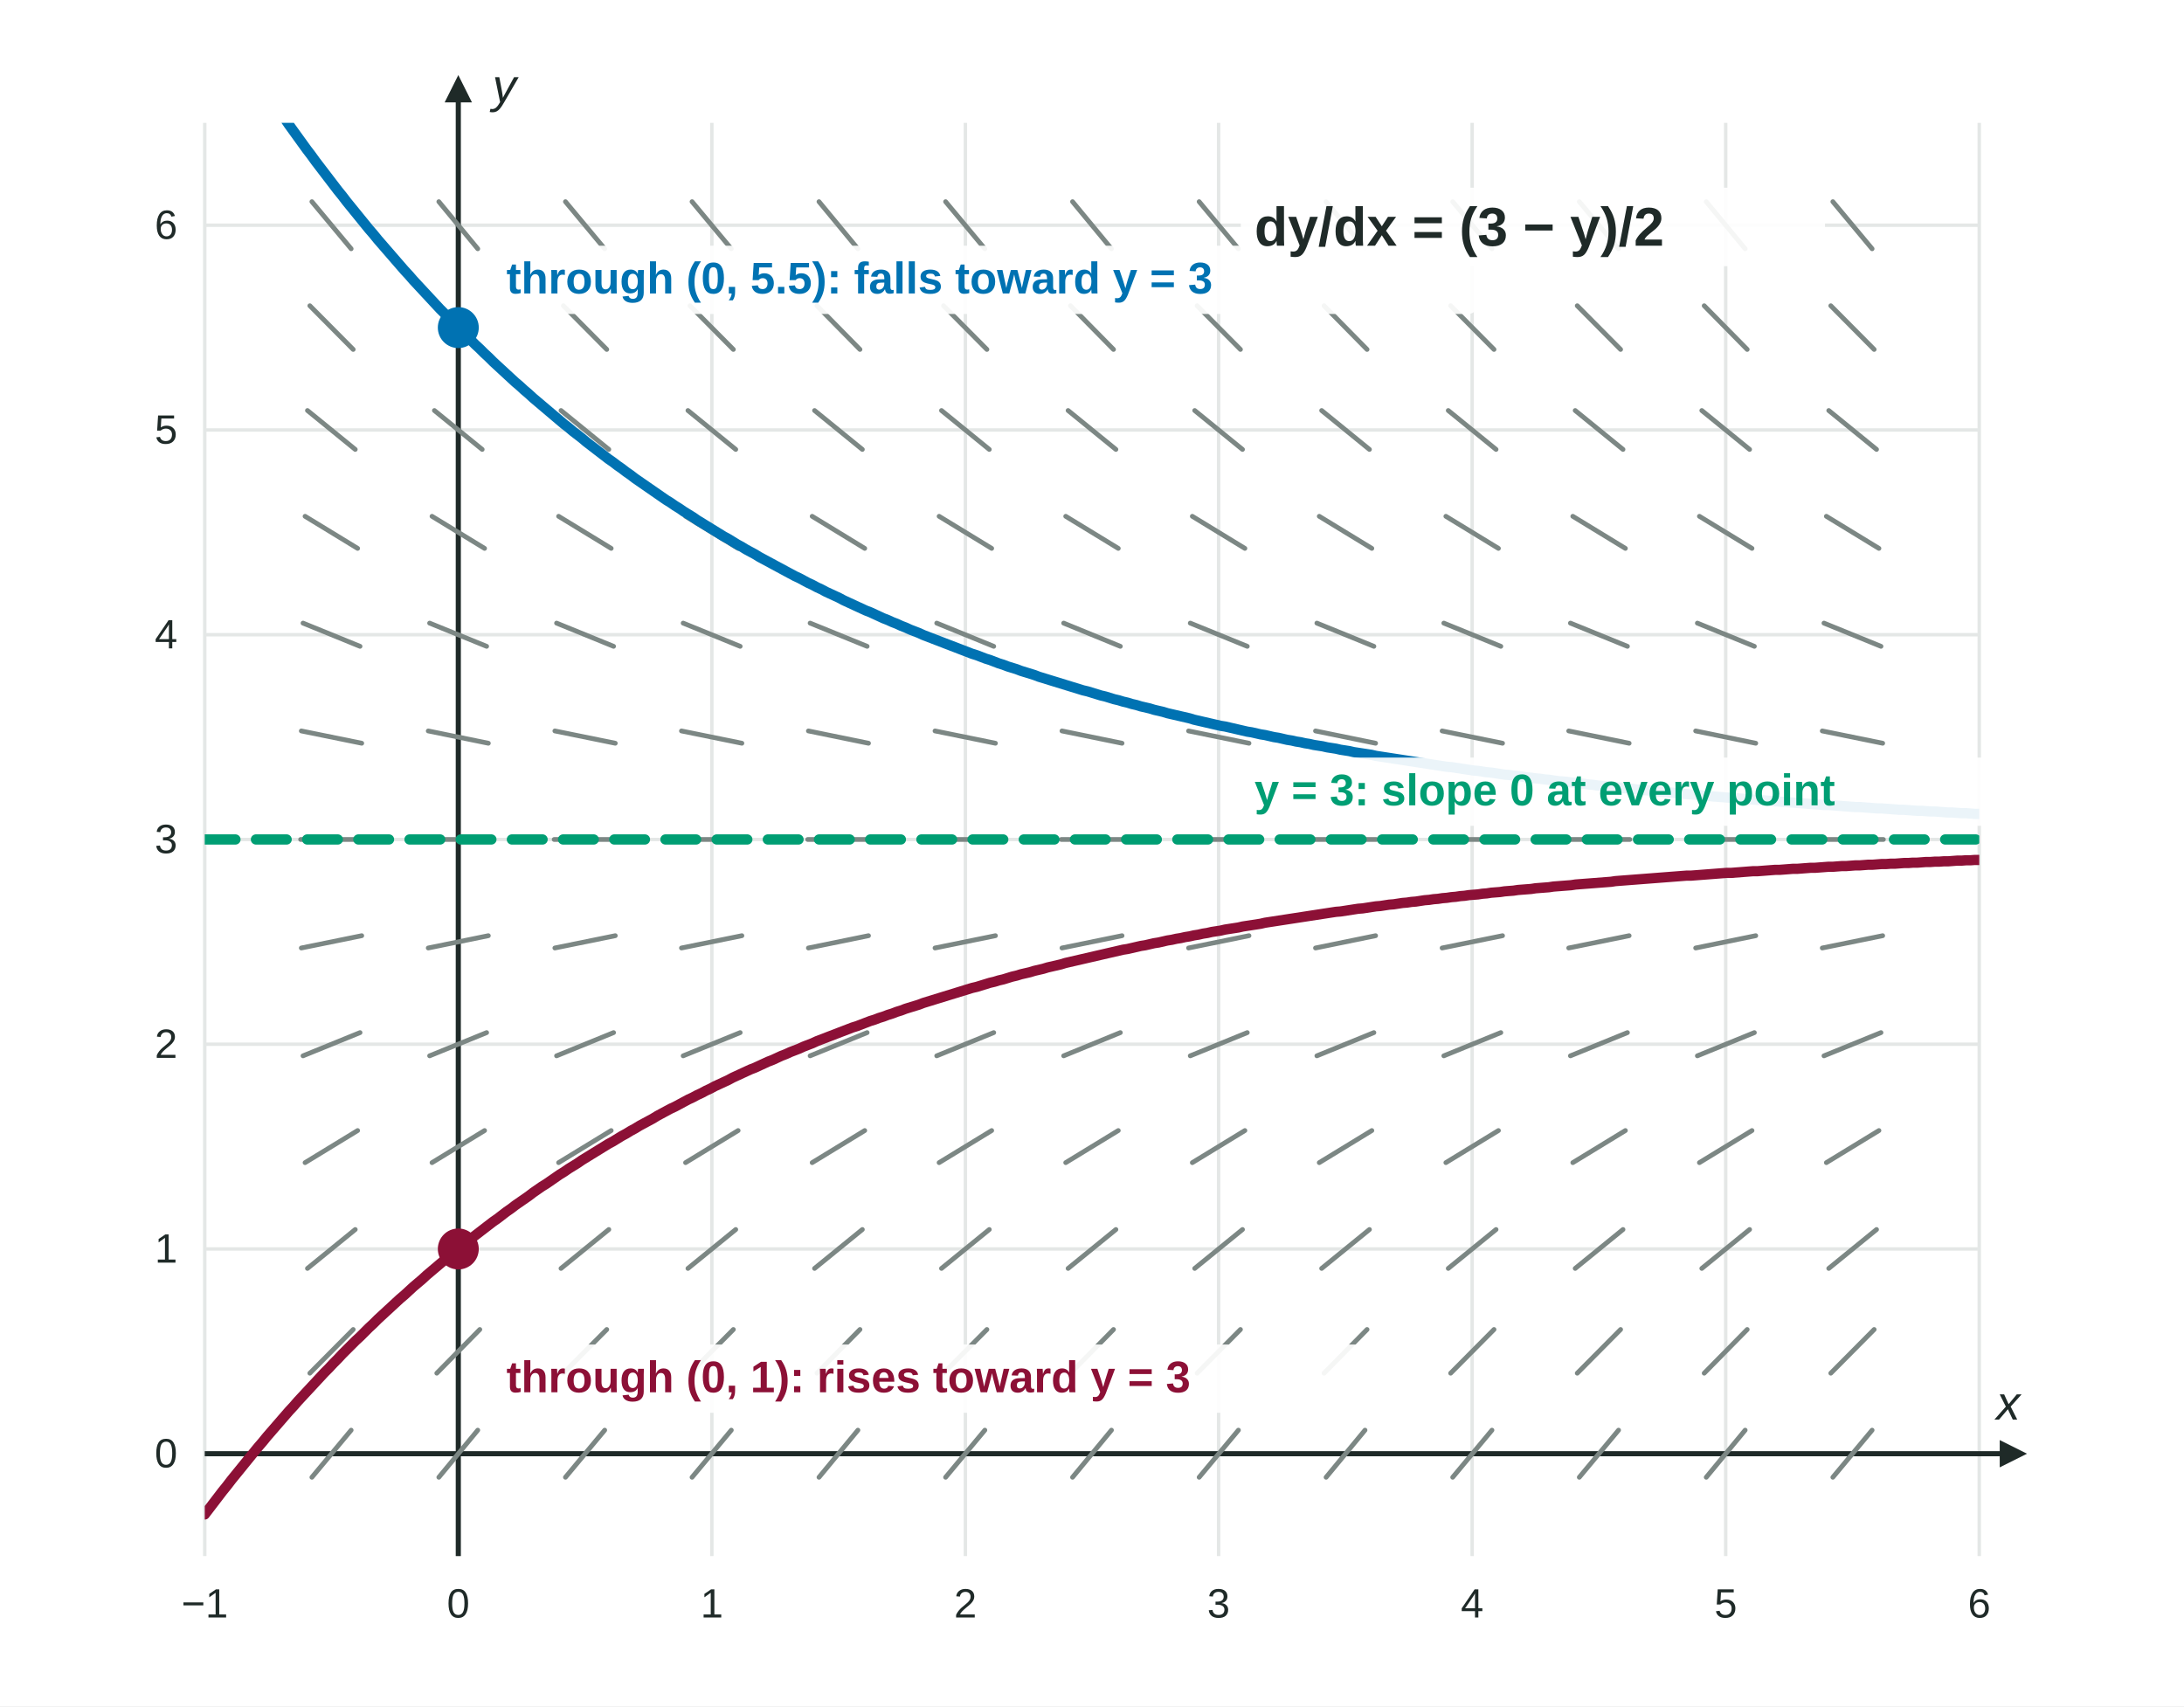
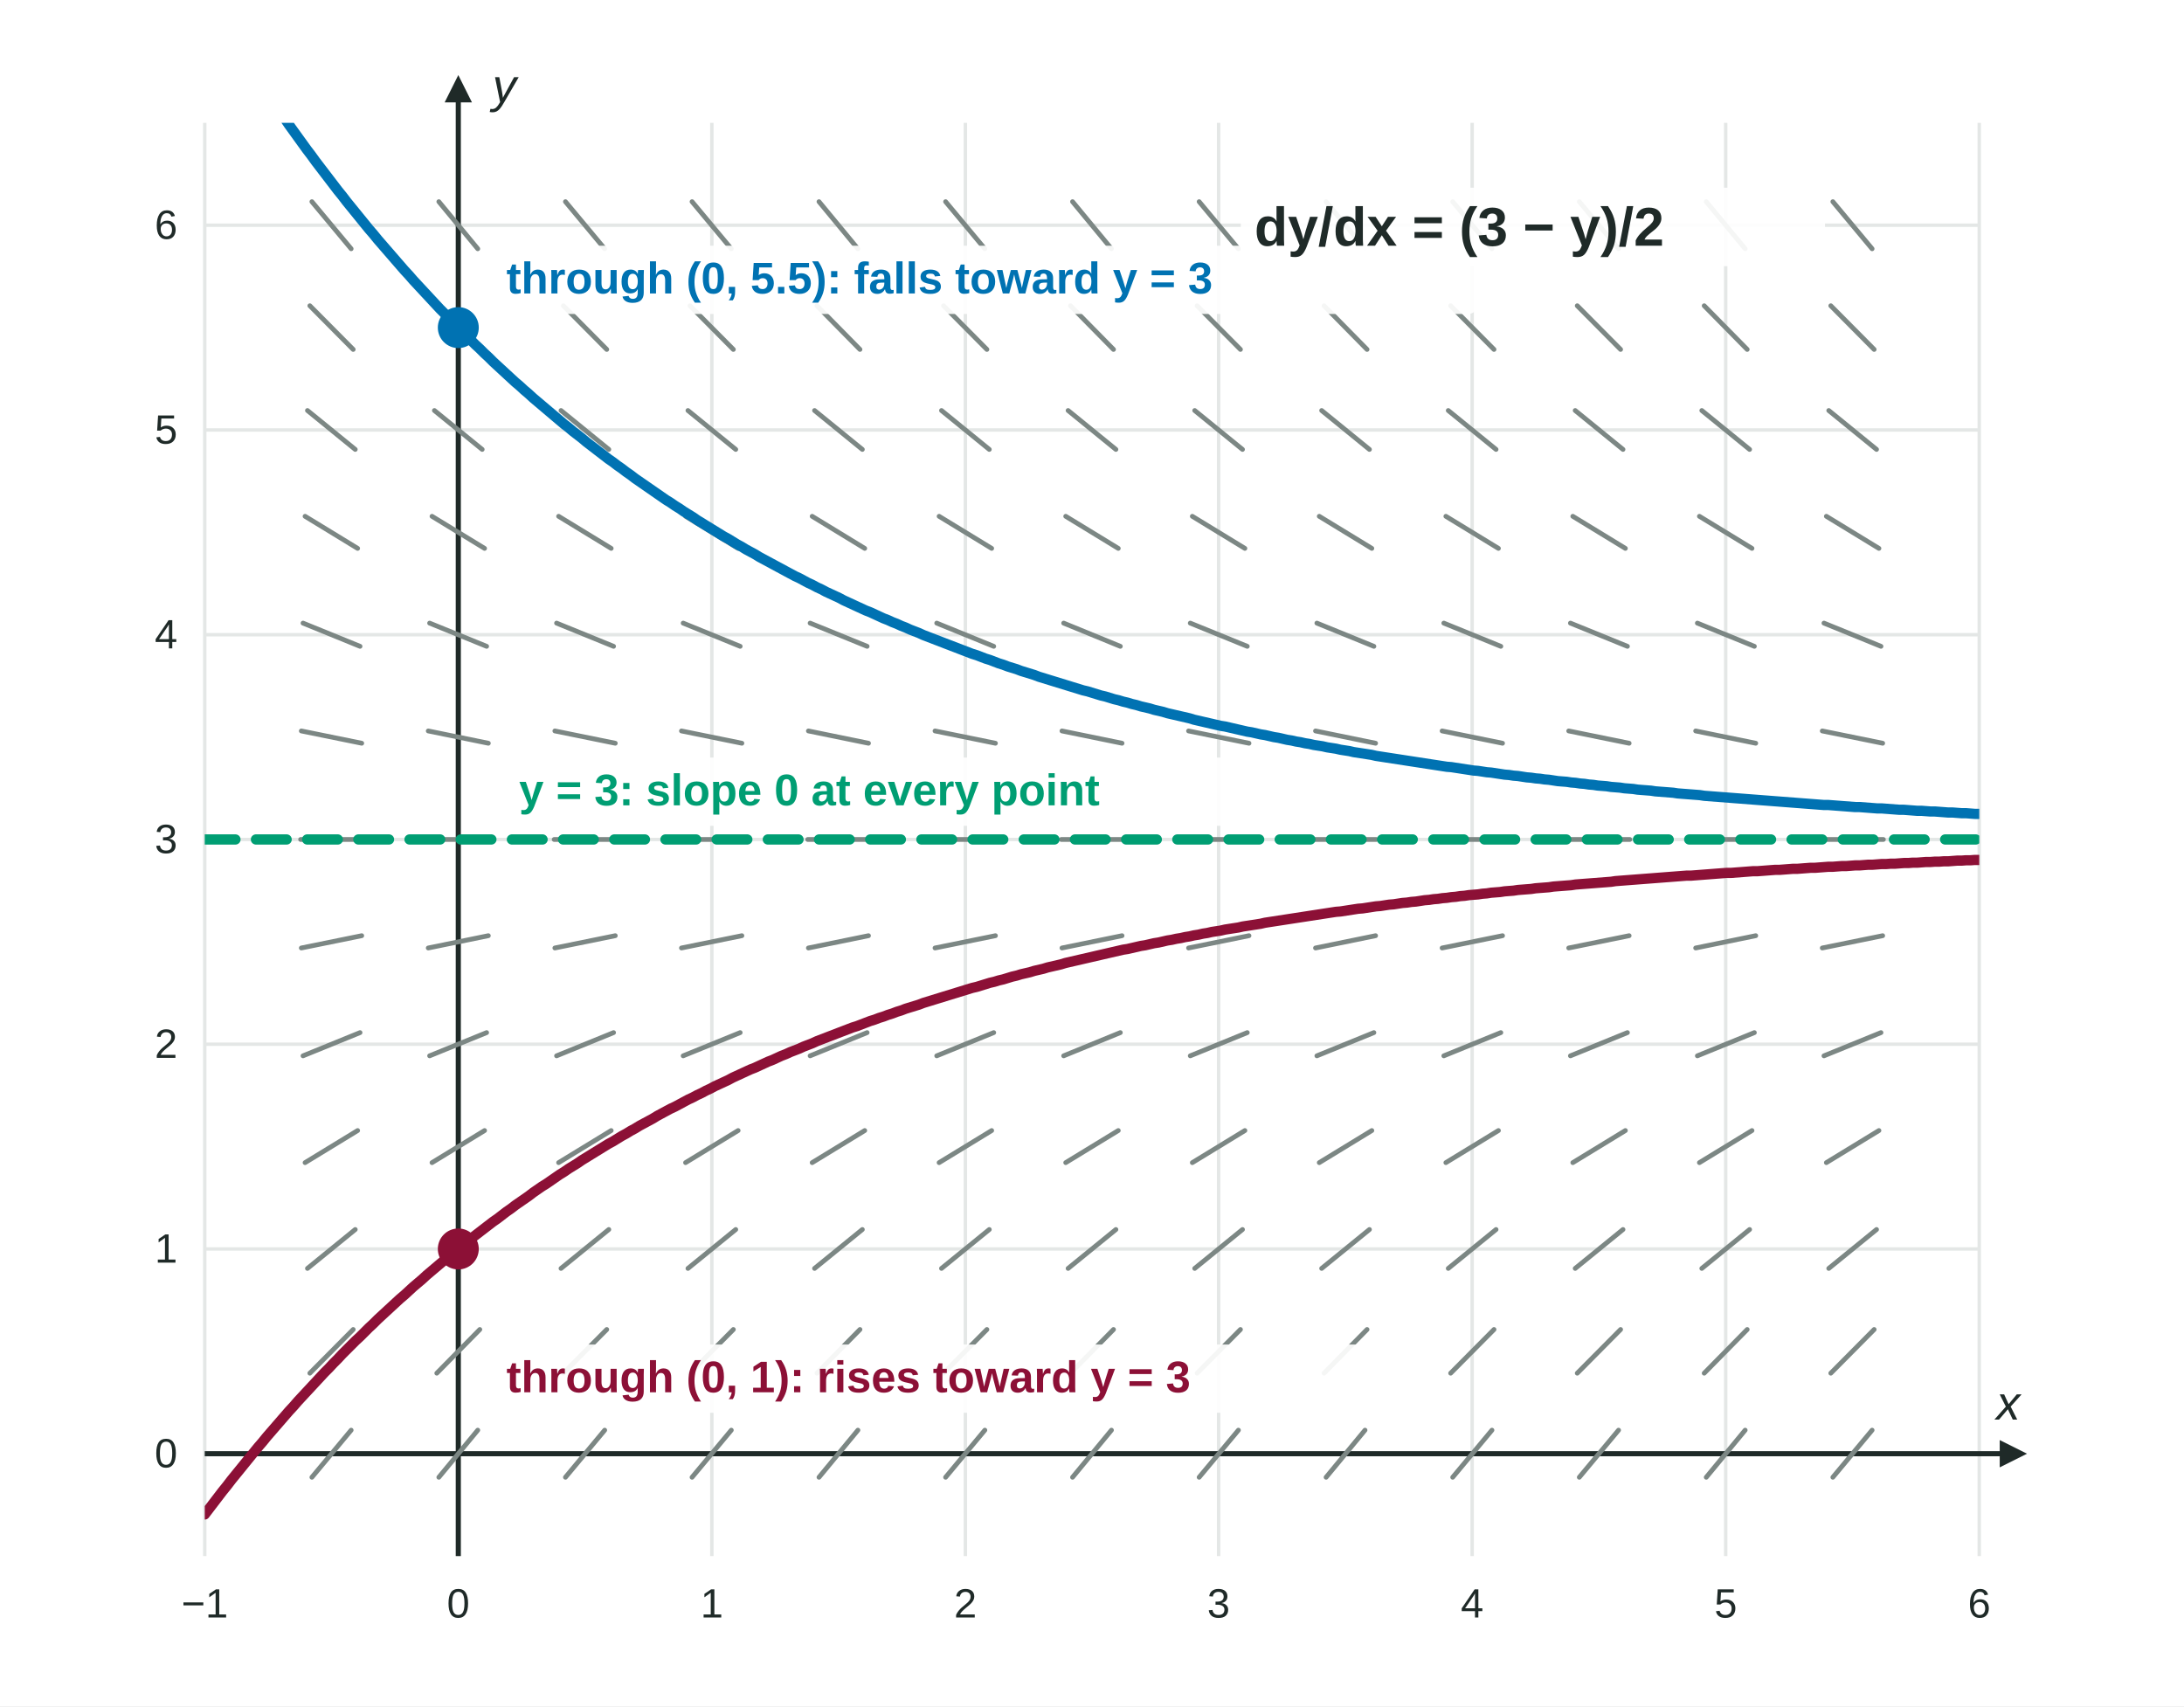
<svg xmlns="http://www.w3.org/2000/svg" viewBox="0 0 640 500" width="640" height="500" role="img" aria-labelledby="slope-field-solutions-t slope-field-solutions-d" font-family="Arial, Helvetica, sans-serif">
  <rect width="640" height="500" fill="#fff" />
  <defs>
    <clipPath id="plot">
      <rect x="60" y="36" width="520" height="420" />
    </clipPath>
  </defs>
  <g stroke="#E4E7E6" stroke-width="1">
    <line x1="60" y1="36" x2="60" y2="456" />
    <line x1="134.3" y1="36" x2="134.3" y2="456" />
    <line x1="208.6" y1="36" x2="208.6" y2="456" />
    <line x1="282.9" y1="36" x2="282.9" y2="456" />
    <line x1="357.1" y1="36" x2="357.1" y2="456" />
    <line x1="431.4" y1="36" x2="431.4" y2="456" />
    <line x1="505.7" y1="36" x2="505.7" y2="456" />
    <line x1="580" y1="36" x2="580" y2="456" />
    <line x1="60" y1="426" x2="580" y2="426" />
    <line x1="60" y1="366" x2="580" y2="366" />
    <line x1="60" y1="306" x2="580" y2="306" />
    <line x1="60" y1="246" x2="580" y2="246" />
    <line x1="60" y1="186" x2="580" y2="186" />
    <line x1="60" y1="126" x2="580" y2="126" />
    <line x1="60" y1="66" x2="580" y2="66" />
  </g>
  <g stroke="#1F2A28" stroke-width="1.5" fill="none">
    <line x1="60" y1="426" x2="588" y2="426" />
    <line x1="134.3" y1="456" x2="134.3" y2="28" />
  </g>
  <path d="M594 426 l-8 -4 v8 z M134.3 22 l-4 8 h8 z" fill="#1F2A28" />
  <g font-family="Arial, Helvetica, sans-serif" font-size="12" fill="#1F2A28">
    <text x="60" y="474" font-size="12" text-anchor="middle" fill="#1F2A28">−1</text>
    <text x="134.3" y="474" font-size="12" text-anchor="middle" fill="#1F2A28">0</text>
    <text x="208.6" y="474" font-size="12" text-anchor="middle" fill="#1F2A28">1</text>
    <text x="282.9" y="474" font-size="12" text-anchor="middle" fill="#1F2A28">2</text>
    <text x="357.1" y="474" font-size="12" text-anchor="middle" fill="#1F2A28">3</text>
    <text x="431.4" y="474" font-size="12" text-anchor="middle" fill="#1F2A28">4</text>
    <text x="505.7" y="474" font-size="12" text-anchor="middle" fill="#1F2A28">5</text>
    <text x="580" y="474" font-size="12" text-anchor="middle" fill="#1F2A28">6</text>
    <text x="52" y="430" font-size="12" text-anchor="end" fill="#1F2A28">0</text>
    <text x="52" y="370" font-size="12" text-anchor="end" fill="#1F2A28">1</text>
    <text x="52" y="310" font-size="12" text-anchor="end" fill="#1F2A28">2</text>
    <text x="52" y="250" font-size="12" text-anchor="end" fill="#1F2A28">3</text>
    <text x="52" y="190" font-size="12" text-anchor="end" fill="#1F2A28">4</text>
    <text x="52" y="130" font-size="12" text-anchor="end" fill="#1F2A28">5</text>
    <text x="52" y="70" font-size="12" text-anchor="end" fill="#1F2A28">6</text>
  </g>
  <g font-family="Arial, Helvetica, sans-serif">
    <text x="592" y="416" font-size="14" text-anchor="end" fill="#1F2A28" font-style="italic">x</text>
    <text x="144.3" y="30" font-size="14" text-anchor="start" fill="#1F2A28" font-style="italic">y</text>
  </g>
  <g clip-path="url(#plot)">
    <line x1="91.4" y1="432.9" x2="102.9" y2="419.1" stroke="#7C8784" stroke-width="1.4" stroke-linecap="round" />
    <line x1="90.8" y1="402.4" x2="103.5" y2="389.6" stroke="#7C8784" stroke-width="1.4" stroke-linecap="round" />
    <line x1="90.1" y1="371.7" x2="104.1" y2="360.3" stroke="#7C8784" stroke-width="1.4" stroke-linecap="round" />
    <line x1="89.4" y1="340.7" x2="104.8" y2="331.3" stroke="#7C8784" stroke-width="1.4" stroke-linecap="round" />
    <line x1="88.8" y1="309.4" x2="105.5" y2="302.6" stroke="#7C8784" stroke-width="1.4" stroke-linecap="round" />
    <line x1="88.3" y1="277.8" x2="106" y2="274.2" stroke="#7C8784" stroke-width="1.4" stroke-linecap="round" />
    <line x1="88.1" y1="246" x2="106.1" y2="246" stroke="#7C8784" stroke-width="1.4" stroke-linecap="round" />
    <line x1="88.3" y1="214.2" x2="106" y2="217.8" stroke="#7C8784" stroke-width="1.4" stroke-linecap="round" />
    <line x1="88.8" y1="182.6" x2="105.5" y2="189.4" stroke="#7C8784" stroke-width="1.4" stroke-linecap="round" />
    <line x1="89.4" y1="151.3" x2="104.8" y2="160.7" stroke="#7C8784" stroke-width="1.4" stroke-linecap="round" />
    <line x1="90.1" y1="120.3" x2="104.1" y2="131.7" stroke="#7C8784" stroke-width="1.4" stroke-linecap="round" />
    <line x1="90.8" y1="89.6" x2="103.5" y2="102.4" stroke="#7C8784" stroke-width="1.4" stroke-linecap="round" />
    <line x1="91.4" y1="59.1" x2="102.9" y2="72.9" stroke="#7C8784" stroke-width="1.4" stroke-linecap="round" />
    <line x1="128.6" y1="432.9" x2="140" y2="419.1" stroke="#7C8784" stroke-width="1.4" stroke-linecap="round" />
    <line x1="128" y1="402.4" x2="140.6" y2="389.6" stroke="#7C8784" stroke-width="1.4" stroke-linecap="round" />
    <line x1="127.3" y1="371.7" x2="141.3" y2="360.3" stroke="#7C8784" stroke-width="1.4" stroke-linecap="round" />
    <line x1="126.6" y1="340.7" x2="142" y2="331.3" stroke="#7C8784" stroke-width="1.4" stroke-linecap="round" />
    <line x1="125.9" y1="309.4" x2="142.6" y2="302.6" stroke="#7C8784" stroke-width="1.4" stroke-linecap="round" />
    <line x1="125.5" y1="277.8" x2="143.1" y2="274.2" stroke="#7C8784" stroke-width="1.4" stroke-linecap="round" />
    <line x1="125.3" y1="246" x2="143.3" y2="246" stroke="#7C8784" stroke-width="1.4" stroke-linecap="round" />
    <line x1="125.5" y1="214.2" x2="143.1" y2="217.8" stroke="#7C8784" stroke-width="1.4" stroke-linecap="round" />
    <line x1="125.9" y1="182.6" x2="142.6" y2="189.4" stroke="#7C8784" stroke-width="1.4" stroke-linecap="round" />
    <line x1="126.6" y1="151.3" x2="142" y2="160.7" stroke="#7C8784" stroke-width="1.4" stroke-linecap="round" />
    <line x1="127.3" y1="120.3" x2="141.3" y2="131.7" stroke="#7C8784" stroke-width="1.4" stroke-linecap="round" />
    <line x1="128" y1="89.6" x2="140.6" y2="102.4" stroke="#7C8784" stroke-width="1.4" stroke-linecap="round" />
    <line x1="128.6" y1="59.1" x2="140" y2="72.9" stroke="#7C8784" stroke-width="1.4" stroke-linecap="round" />
    <line x1="165.7" y1="432.9" x2="177.2" y2="419.1" stroke="#7C8784" stroke-width="1.4" stroke-linecap="round" />
    <line x1="165.1" y1="402.4" x2="177.8" y2="389.6" stroke="#7C8784" stroke-width="1.4" stroke-linecap="round" />
    <line x1="164.4" y1="371.7" x2="178.4" y2="360.3" stroke="#7C8784" stroke-width="1.4" stroke-linecap="round" />
    <line x1="163.7" y1="340.7" x2="179.1" y2="331.3" stroke="#7C8784" stroke-width="1.4" stroke-linecap="round" />
    <line x1="163.1" y1="309.4" x2="179.8" y2="302.6" stroke="#7C8784" stroke-width="1.4" stroke-linecap="round" />
    <line x1="162.6" y1="277.8" x2="180.3" y2="274.2" stroke="#7C8784" stroke-width="1.4" stroke-linecap="round" />
    <line x1="162.4" y1="246" x2="180.4" y2="246" stroke="#7C8784" stroke-width="1.4" stroke-linecap="round" />
    <line x1="162.6" y1="214.2" x2="180.3" y2="217.8" stroke="#7C8784" stroke-width="1.4" stroke-linecap="round" />
    <line x1="163.1" y1="182.6" x2="179.8" y2="189.4" stroke="#7C8784" stroke-width="1.4" stroke-linecap="round" />
    <line x1="163.7" y1="151.3" x2="179.1" y2="160.7" stroke="#7C8784" stroke-width="1.4" stroke-linecap="round" />
    <line x1="164.4" y1="120.3" x2="178.4" y2="131.7" stroke="#7C8784" stroke-width="1.4" stroke-linecap="round" />
    <line x1="165.1" y1="89.6" x2="177.8" y2="102.4" stroke="#7C8784" stroke-width="1.4" stroke-linecap="round" />
    <line x1="165.7" y1="59.1" x2="177.2" y2="72.9" stroke="#7C8784" stroke-width="1.4" stroke-linecap="round" />
    <line x1="202.8" y1="432.9" x2="214.3" y2="419.1" stroke="#7C8784" stroke-width="1.4" stroke-linecap="round" />
    <line x1="202.2" y1="402.4" x2="214.9" y2="389.6" stroke="#7C8784" stroke-width="1.4" stroke-linecap="round" />
    <line x1="201.6" y1="371.7" x2="215.6" y2="360.3" stroke="#7C8784" stroke-width="1.4" stroke-linecap="round" />
    <line x1="200.9" y1="340.7" x2="216.3" y2="331.3" stroke="#7C8784" stroke-width="1.4" stroke-linecap="round" />
    <line x1="200.2" y1="309.4" x2="216.9" y2="302.6" stroke="#7C8784" stroke-width="1.4" stroke-linecap="round" />
    <line x1="199.7" y1="277.8" x2="217.4" y2="274.2" stroke="#7C8784" stroke-width="1.4" stroke-linecap="round" />
    <line x1="199.6" y1="246" x2="217.6" y2="246" stroke="#7C8784" stroke-width="1.4" stroke-linecap="round" />
    <line x1="199.7" y1="214.2" x2="217.4" y2="217.8" stroke="#7C8784" stroke-width="1.4" stroke-linecap="round" />
    <line x1="200.2" y1="182.6" x2="216.9" y2="189.4" stroke="#7C8784" stroke-width="1.4" stroke-linecap="round" />
    <line x1="200.9" y1="151.3" x2="216.3" y2="160.7" stroke="#7C8784" stroke-width="1.4" stroke-linecap="round" />
    <line x1="201.6" y1="120.3" x2="215.6" y2="131.7" stroke="#7C8784" stroke-width="1.4" stroke-linecap="round" />
    <line x1="202.2" y1="89.6" x2="214.9" y2="102.4" stroke="#7C8784" stroke-width="1.4" stroke-linecap="round" />
    <line x1="202.8" y1="59.1" x2="214.3" y2="72.9" stroke="#7C8784" stroke-width="1.4" stroke-linecap="round" />
    <line x1="240" y1="432.9" x2="251.4" y2="419.1" stroke="#7C8784" stroke-width="1.4" stroke-linecap="round" />
    <line x1="239.4" y1="402.4" x2="252" y2="389.6" stroke="#7C8784" stroke-width="1.4" stroke-linecap="round" />
    <line x1="238.7" y1="371.7" x2="252.7" y2="360.3" stroke="#7C8784" stroke-width="1.4" stroke-linecap="round" />
    <line x1="238" y1="340.7" x2="253.4" y2="331.3" stroke="#7C8784" stroke-width="1.4" stroke-linecap="round" />
    <line x1="237.4" y1="309.4" x2="254.1" y2="302.6" stroke="#7C8784" stroke-width="1.4" stroke-linecap="round" />
    <line x1="236.9" y1="277.8" x2="254.5" y2="274.2" stroke="#7C8784" stroke-width="1.4" stroke-linecap="round" />
    <line x1="236.7" y1="246" x2="254.7" y2="246" stroke="#7C8784" stroke-width="1.4" stroke-linecap="round" />
    <line x1="236.9" y1="214.2" x2="254.5" y2="217.8" stroke="#7C8784" stroke-width="1.4" stroke-linecap="round" />
    <line x1="237.4" y1="182.6" x2="254.1" y2="189.4" stroke="#7C8784" stroke-width="1.4" stroke-linecap="round" />
    <line x1="238" y1="151.3" x2="253.4" y2="160.7" stroke="#7C8784" stroke-width="1.4" stroke-linecap="round" />
    <line x1="238.7" y1="120.3" x2="252.7" y2="131.7" stroke="#7C8784" stroke-width="1.4" stroke-linecap="round" />
    <line x1="239.4" y1="89.6" x2="252" y2="102.4" stroke="#7C8784" stroke-width="1.4" stroke-linecap="round" />
    <line x1="240" y1="59.1" x2="251.4" y2="72.9" stroke="#7C8784" stroke-width="1.4" stroke-linecap="round" />
    <line x1="277.1" y1="432.9" x2="288.6" y2="419.1" stroke="#7C8784" stroke-width="1.4" stroke-linecap="round" />
    <line x1="276.5" y1="402.4" x2="289.2" y2="389.6" stroke="#7C8784" stroke-width="1.4" stroke-linecap="round" />
    <line x1="275.9" y1="371.7" x2="289.9" y2="360.3" stroke="#7C8784" stroke-width="1.4" stroke-linecap="round" />
    <line x1="275.2" y1="340.7" x2="290.6" y2="331.3" stroke="#7C8784" stroke-width="1.4" stroke-linecap="round" />
    <line x1="274.5" y1="309.4" x2="291.2" y2="302.6" stroke="#7C8784" stroke-width="1.4" stroke-linecap="round" />
    <line x1="274" y1="277.8" x2="291.7" y2="274.2" stroke="#7C8784" stroke-width="1.4" stroke-linecap="round" />
    <line x1="273.9" y1="246" x2="291.9" y2="246" stroke="#7C8784" stroke-width="1.4" stroke-linecap="round" />
    <line x1="274" y1="214.2" x2="291.7" y2="217.8" stroke="#7C8784" stroke-width="1.4" stroke-linecap="round" />
    <line x1="274.5" y1="182.6" x2="291.2" y2="189.4" stroke="#7C8784" stroke-width="1.4" stroke-linecap="round" />
    <line x1="275.2" y1="151.3" x2="290.6" y2="160.7" stroke="#7C8784" stroke-width="1.4" stroke-linecap="round" />
    <line x1="275.9" y1="120.3" x2="289.9" y2="131.7" stroke="#7C8784" stroke-width="1.4" stroke-linecap="round" />
    <line x1="276.5" y1="89.6" x2="289.2" y2="102.4" stroke="#7C8784" stroke-width="1.4" stroke-linecap="round" />
    <line x1="277.1" y1="59.1" x2="288.6" y2="72.9" stroke="#7C8784" stroke-width="1.4" stroke-linecap="round" />
    <line x1="314.3" y1="432.9" x2="325.7" y2="419.1" stroke="#7C8784" stroke-width="1.4" stroke-linecap="round" />
    <line x1="313.7" y1="402.4" x2="326.3" y2="389.6" stroke="#7C8784" stroke-width="1.4" stroke-linecap="round" />
    <line x1="313" y1="371.7" x2="327" y2="360.3" stroke="#7C8784" stroke-width="1.4" stroke-linecap="round" />
    <line x1="312.3" y1="340.7" x2="327.7" y2="331.3" stroke="#7C8784" stroke-width="1.4" stroke-linecap="round" />
    <line x1="311.7" y1="309.4" x2="328.3" y2="302.6" stroke="#7C8784" stroke-width="1.4" stroke-linecap="round" />
    <line x1="311.2" y1="277.8" x2="328.8" y2="274.2" stroke="#7C8784" stroke-width="1.4" stroke-linecap="round" />
    <line x1="311" y1="246" x2="329" y2="246" stroke="#7C8784" stroke-width="1.4" stroke-linecap="round" />
    <line x1="311.2" y1="214.2" x2="328.8" y2="217.8" stroke="#7C8784" stroke-width="1.4" stroke-linecap="round" />
    <line x1="311.7" y1="182.6" x2="328.3" y2="189.4" stroke="#7C8784" stroke-width="1.4" stroke-linecap="round" />
    <line x1="312.3" y1="151.3" x2="327.7" y2="160.7" stroke="#7C8784" stroke-width="1.4" stroke-linecap="round" />
    <line x1="313" y1="120.3" x2="327" y2="131.7" stroke="#7C8784" stroke-width="1.4" stroke-linecap="round" />
    <line x1="313.7" y1="89.6" x2="326.3" y2="102.4" stroke="#7C8784" stroke-width="1.4" stroke-linecap="round" />
    <line x1="314.3" y1="59.1" x2="325.7" y2="72.9" stroke="#7C8784" stroke-width="1.4" stroke-linecap="round" />
    <line x1="351.4" y1="432.9" x2="362.9" y2="419.1" stroke="#7C8784" stroke-width="1.4" stroke-linecap="round" />
    <line x1="350.8" y1="402.4" x2="363.5" y2="389.6" stroke="#7C8784" stroke-width="1.4" stroke-linecap="round" />
    <line x1="350.1" y1="371.7" x2="364.1" y2="360.3" stroke="#7C8784" stroke-width="1.4" stroke-linecap="round" />
    <line x1="349.4" y1="340.7" x2="364.8" y2="331.3" stroke="#7C8784" stroke-width="1.4" stroke-linecap="round" />
    <line x1="348.8" y1="309.4" x2="365.5" y2="302.6" stroke="#7C8784" stroke-width="1.4" stroke-linecap="round" />
    <line x1="348.3" y1="277.8" x2="366" y2="274.2" stroke="#7C8784" stroke-width="1.4" stroke-linecap="round" />
    <line x1="348.1" y1="246" x2="366.1" y2="246" stroke="#7C8784" stroke-width="1.4" stroke-linecap="round" />
    <line x1="348.3" y1="214.2" x2="366" y2="217.8" stroke="#7C8784" stroke-width="1.4" stroke-linecap="round" />
    <line x1="348.8" y1="182.6" x2="365.5" y2="189.4" stroke="#7C8784" stroke-width="1.4" stroke-linecap="round" />
    <line x1="349.4" y1="151.3" x2="364.8" y2="160.7" stroke="#7C8784" stroke-width="1.4" stroke-linecap="round" />
    <line x1="350.1" y1="120.3" x2="364.1" y2="131.7" stroke="#7C8784" stroke-width="1.4" stroke-linecap="round" />
    <line x1="350.8" y1="89.6" x2="363.5" y2="102.4" stroke="#7C8784" stroke-width="1.4" stroke-linecap="round" />
    <line x1="351.4" y1="59.1" x2="362.9" y2="72.9" stroke="#7C8784" stroke-width="1.4" stroke-linecap="round" />
    <line x1="388.6" y1="432.9" x2="400" y2="419.1" stroke="#7C8784" stroke-width="1.4" stroke-linecap="round" />
    <line x1="388" y1="402.4" x2="400.6" y2="389.6" stroke="#7C8784" stroke-width="1.4" stroke-linecap="round" />
    <line x1="387.3" y1="371.7" x2="401.3" y2="360.3" stroke="#7C8784" stroke-width="1.4" stroke-linecap="round" />
    <line x1="386.6" y1="340.7" x2="402" y2="331.3" stroke="#7C8784" stroke-width="1.4" stroke-linecap="round" />
    <line x1="385.9" y1="309.4" x2="402.6" y2="302.6" stroke="#7C8784" stroke-width="1.4" stroke-linecap="round" />
    <line x1="385.5" y1="277.8" x2="403.1" y2="274.2" stroke="#7C8784" stroke-width="1.4" stroke-linecap="round" />
    <line x1="385.3" y1="246" x2="403.3" y2="246" stroke="#7C8784" stroke-width="1.4" stroke-linecap="round" />
    <line x1="385.5" y1="214.2" x2="403.1" y2="217.8" stroke="#7C8784" stroke-width="1.4" stroke-linecap="round" />
    <line x1="385.9" y1="182.6" x2="402.6" y2="189.4" stroke="#7C8784" stroke-width="1.4" stroke-linecap="round" />
    <line x1="386.6" y1="151.3" x2="402" y2="160.7" stroke="#7C8784" stroke-width="1.4" stroke-linecap="round" />
    <line x1="387.3" y1="120.3" x2="401.3" y2="131.7" stroke="#7C8784" stroke-width="1.4" stroke-linecap="round" />
    <line x1="388" y1="89.6" x2="400.6" y2="102.4" stroke="#7C8784" stroke-width="1.4" stroke-linecap="round" />
    <line x1="388.6" y1="59.1" x2="400" y2="72.9" stroke="#7C8784" stroke-width="1.4" stroke-linecap="round" />
    <line x1="425.7" y1="432.9" x2="437.2" y2="419.1" stroke="#7C8784" stroke-width="1.4" stroke-linecap="round" />
    <line x1="425.1" y1="402.4" x2="437.8" y2="389.6" stroke="#7C8784" stroke-width="1.4" stroke-linecap="round" />
    <line x1="424.4" y1="371.7" x2="438.4" y2="360.3" stroke="#7C8784" stroke-width="1.4" stroke-linecap="round" />
    <line x1="423.7" y1="340.7" x2="439.1" y2="331.3" stroke="#7C8784" stroke-width="1.4" stroke-linecap="round" />
    <line x1="423.1" y1="309.4" x2="439.8" y2="302.6" stroke="#7C8784" stroke-width="1.4" stroke-linecap="round" />
    <line x1="422.6" y1="277.8" x2="440.3" y2="274.2" stroke="#7C8784" stroke-width="1.4" stroke-linecap="round" />
    <line x1="422.4" y1="246" x2="440.4" y2="246" stroke="#7C8784" stroke-width="1.4" stroke-linecap="round" />
    <line x1="422.6" y1="214.2" x2="440.3" y2="217.8" stroke="#7C8784" stroke-width="1.4" stroke-linecap="round" />
    <line x1="423.1" y1="182.6" x2="439.8" y2="189.4" stroke="#7C8784" stroke-width="1.4" stroke-linecap="round" />
    <line x1="423.7" y1="151.3" x2="439.1" y2="160.7" stroke="#7C8784" stroke-width="1.4" stroke-linecap="round" />
    <line x1="424.4" y1="120.3" x2="438.4" y2="131.7" stroke="#7C8784" stroke-width="1.4" stroke-linecap="round" />
    <line x1="425.1" y1="89.6" x2="437.8" y2="102.4" stroke="#7C8784" stroke-width="1.4" stroke-linecap="round" />
    <line x1="425.7" y1="59.1" x2="437.2" y2="72.9" stroke="#7C8784" stroke-width="1.4" stroke-linecap="round" />
    <line x1="462.8" y1="432.9" x2="474.3" y2="419.1" stroke="#7C8784" stroke-width="1.4" stroke-linecap="round" />
    <line x1="462.2" y1="402.4" x2="474.9" y2="389.6" stroke="#7C8784" stroke-width="1.4" stroke-linecap="round" />
    <line x1="461.6" y1="371.7" x2="475.6" y2="360.3" stroke="#7C8784" stroke-width="1.4" stroke-linecap="round" />
    <line x1="460.9" y1="340.7" x2="476.3" y2="331.3" stroke="#7C8784" stroke-width="1.4" stroke-linecap="round" />
    <line x1="460.2" y1="309.4" x2="476.9" y2="302.6" stroke="#7C8784" stroke-width="1.4" stroke-linecap="round" />
    <line x1="459.7" y1="277.8" x2="477.4" y2="274.2" stroke="#7C8784" stroke-width="1.4" stroke-linecap="round" />
    <line x1="459.6" y1="246" x2="477.6" y2="246" stroke="#7C8784" stroke-width="1.4" stroke-linecap="round" />
    <line x1="459.7" y1="214.2" x2="477.4" y2="217.8" stroke="#7C8784" stroke-width="1.4" stroke-linecap="round" />
    <line x1="460.2" y1="182.6" x2="476.9" y2="189.4" stroke="#7C8784" stroke-width="1.4" stroke-linecap="round" />
    <line x1="460.9" y1="151.3" x2="476.3" y2="160.7" stroke="#7C8784" stroke-width="1.4" stroke-linecap="round" />
    <line x1="461.6" y1="120.3" x2="475.6" y2="131.7" stroke="#7C8784" stroke-width="1.4" stroke-linecap="round" />
    <line x1="462.2" y1="89.6" x2="474.9" y2="102.4" stroke="#7C8784" stroke-width="1.4" stroke-linecap="round" />
    <line x1="462.8" y1="59.1" x2="474.3" y2="72.9" stroke="#7C8784" stroke-width="1.4" stroke-linecap="round" />
    <line x1="500" y1="432.9" x2="511.4" y2="419.1" stroke="#7C8784" stroke-width="1.4" stroke-linecap="round" />
    <line x1="499.4" y1="402.4" x2="512" y2="389.6" stroke="#7C8784" stroke-width="1.4" stroke-linecap="round" />
    <line x1="498.7" y1="371.7" x2="512.7" y2="360.3" stroke="#7C8784" stroke-width="1.4" stroke-linecap="round" />
    <line x1="498" y1="340.7" x2="513.4" y2="331.3" stroke="#7C8784" stroke-width="1.4" stroke-linecap="round" />
    <line x1="497.4" y1="309.4" x2="514.1" y2="302.6" stroke="#7C8784" stroke-width="1.4" stroke-linecap="round" />
    <line x1="496.9" y1="277.8" x2="514.5" y2="274.2" stroke="#7C8784" stroke-width="1.4" stroke-linecap="round" />
    <line x1="496.7" y1="246" x2="514.7" y2="246" stroke="#7C8784" stroke-width="1.4" stroke-linecap="round" />
    <line x1="496.9" y1="214.2" x2="514.5" y2="217.8" stroke="#7C8784" stroke-width="1.4" stroke-linecap="round" />
    <line x1="497.4" y1="182.6" x2="514.1" y2="189.4" stroke="#7C8784" stroke-width="1.4" stroke-linecap="round" />
    <line x1="498" y1="151.3" x2="513.4" y2="160.7" stroke="#7C8784" stroke-width="1.4" stroke-linecap="round" />
    <line x1="498.7" y1="120.3" x2="512.7" y2="131.7" stroke="#7C8784" stroke-width="1.4" stroke-linecap="round" />
    <line x1="499.4" y1="89.6" x2="512" y2="102.4" stroke="#7C8784" stroke-width="1.4" stroke-linecap="round" />
    <line x1="500" y1="59.1" x2="511.4" y2="72.9" stroke="#7C8784" stroke-width="1.4" stroke-linecap="round" />
    <line x1="537.1" y1="432.9" x2="548.6" y2="419.1" stroke="#7C8784" stroke-width="1.4" stroke-linecap="round" />
    <line x1="536.5" y1="402.4" x2="549.2" y2="389.6" stroke="#7C8784" stroke-width="1.4" stroke-linecap="round" />
    <line x1="535.9" y1="371.7" x2="549.9" y2="360.3" stroke="#7C8784" stroke-width="1.4" stroke-linecap="round" />
    <line x1="535.2" y1="340.7" x2="550.6" y2="331.3" stroke="#7C8784" stroke-width="1.4" stroke-linecap="round" />
    <line x1="534.5" y1="309.4" x2="551.2" y2="302.6" stroke="#7C8784" stroke-width="1.4" stroke-linecap="round" />
    <line x1="534" y1="277.8" x2="551.7" y2="274.2" stroke="#7C8784" stroke-width="1.4" stroke-linecap="round" />
    <line x1="533.9" y1="246" x2="551.9" y2="246" stroke="#7C8784" stroke-width="1.4" stroke-linecap="round" />
    <line x1="534" y1="214.2" x2="551.7" y2="217.8" stroke="#7C8784" stroke-width="1.4" stroke-linecap="round" />
    <line x1="534.5" y1="182.6" x2="551.2" y2="189.4" stroke="#7C8784" stroke-width="1.4" stroke-linecap="round" />
    <line x1="535.2" y1="151.3" x2="550.6" y2="160.7" stroke="#7C8784" stroke-width="1.4" stroke-linecap="round" />
    <line x1="535.9" y1="120.3" x2="549.9" y2="131.7" stroke="#7C8784" stroke-width="1.4" stroke-linecap="round" />
    <line x1="536.5" y1="89.6" x2="549.2" y2="102.4" stroke="#7C8784" stroke-width="1.4" stroke-linecap="round" />
    <line x1="537.1" y1="59.1" x2="548.6" y2="72.9" stroke="#7C8784" stroke-width="1.4" stroke-linecap="round" />
  </g>
  <path d="M60 246 L61.3 246 L62.6 246 L63.9 246 L65.2 246 L66.5 246 L67.8 246 L69.1 246 L70.4 246 L71.7 246 L73 246 L74.3 246 L75.6 246 L76.9 246 L78.2 246 L79.5 246 L80.8 246 L82.1 246 L83.4 246 L84.7 246 L86 246 L87.3 246 L88.6 246 L89.9 246 L91.2 246 L92.5 246 L93.8 246 L95.1 246 L96.4 246 L97.7 246 L99 246 L100.3 246 L101.6 246 L102.9 246 L104.2 246 L105.5 246 L106.8 246 L108.1 246 L109.4 246 L110.7 246 L112 246 L113.3 246 L114.6 246 L115.9 246 L117.2 246 L118.5 246 L119.8 246 L121.1 246 L122.4 246 L123.7 246 L125 246 L126.3 246 L127.6 246 L128.9 246 L130.2 246 L131.5 246 L132.8 246 L134.1 246 L135.4 246 L136.7 246 L138 246 L139.3 246 L140.6 246 L141.9 246 L143.2 246 L144.5 246 L145.8 246 L147.1 246 L148.4 246 L149.7 246 L151 246 L152.3 246 L153.6 246 L154.9 246 L156.2 246 L157.5 246 L158.8 246 L160.1 246 L161.4 246 L162.7 246 L164 246 L165.3 246 L166.6 246 L167.9 246 L169.2 246 L170.5 246 L171.8 246 L173.1 246 L174.4 246 L175.7 246 L177 246 L178.3 246 L179.6 246 L180.9 246 L182.2 246 L183.5 246 L184.8 246 L186.1 246 L187.4 246 L188.7 246 L190 246 L191.3 246 L192.6 246 L193.9 246 L195.2 246 L196.5 246 L197.8 246 L199.1 246 L200.4 246 L201.7 246 L203 246 L204.3 246 L205.6 246 L206.9 246 L208.2 246 L209.5 246 L210.8 246 L212.1 246 L213.4 246 L214.7 246 L216 246 L217.3 246 L218.6 246 L219.9 246 L221.2 246 L222.5 246 L223.8 246 L225.1 246 L226.4 246 L227.7 246 L229 246 L230.3 246 L231.6 246 L232.9 246 L234.2 246 L235.5 246 L236.8 246 L238.1 246 L239.4 246 L240.7 246 L242 246 L243.3 246 L244.6 246 L245.9 246 L247.2 246 L248.5 246 L249.8 246 L251.1 246 L252.4 246 L253.7 246 L255 246 L256.3 246 L257.6 246 L258.9 246 L260.2 246 L261.5 246 L262.8 246 L264.1 246 L265.4 246 L266.7 246 L268 246 L269.3 246 L270.6 246 L271.9 246 L273.2 246 L274.5 246 L275.8 246 L277.1 246 L278.4 246 L279.7 246 L281 246 L282.3 246 L283.6 246 L284.9 246 L286.2 246 L287.5 246 L288.8 246 L290.1 246 L291.4 246 L292.7 246 L294 246 L295.3 246 L296.6 246 L297.9 246 L299.2 246 L300.5 246 L301.8 246 L303.1 246 L304.4 246 L305.7 246 L307 246 L308.3 246 L309.6 246 L310.9 246 L312.2 246 L313.5 246 L314.8 246 L316.1 246 L317.4 246 L318.7 246 L320 246 L321.3 246 L322.6 246 L323.9 246 L325.2 246 L326.5 246 L327.8 246 L329.1 246 L330.4 246 L331.7 246 L333 246 L334.3 246 L335.6 246 L336.9 246 L338.2 246 L339.5 246 L340.8 246 L342.1 246 L343.4 246 L344.7 246 L346 246 L347.3 246 L348.6 246 L349.9 246 L351.2 246 L352.5 246 L353.8 246 L355.1 246 L356.4 246 L357.7 246 L359 246 L360.3 246 L361.6 246 L362.9 246 L364.2 246 L365.5 246 L366.8 246 L368.1 246 L369.4 246 L370.7 246 L372 246 L373.3 246 L374.6 246 L375.9 246 L377.2 246 L378.5 246 L379.8 246 L381.1 246 L382.4 246 L383.7 246 L385 246 L386.3 246 L387.6 246 L388.9 246 L390.2 246 L391.5 246 L392.8 246 L394.1 246 L395.4 246 L396.7 246 L398 246 L399.3 246 L400.6 246 L401.9 246 L403.2 246 L404.5 246 L405.8 246 L407.1 246 L408.4 246 L409.7 246 L411 246 L412.3 246 L413.6 246 L414.9 246 L416.2 246 L417.5 246 L418.8 246 L420.1 246 L421.4 246 L422.7 246 L424 246 L425.3 246 L426.6 246 L427.9 246 L429.2 246 L430.5 246 L431.8 246 L433.1 246 L434.4 246 L435.7 246 L437 246 L438.3 246 L439.6 246 L440.9 246 L442.2 246 L443.5 246 L444.8 246 L446.1 246 L447.4 246 L448.7 246 L450 246 L451.3 246 L452.6 246 L453.9 246 L455.2 246 L456.5 246 L457.8 246 L459.1 246 L460.4 246 L461.7 246 L463 246 L464.3 246 L465.6 246 L466.9 246 L468.2 246 L469.5 246 L470.8 246 L472.1 246 L473.4 246 L474.7 246 L476 246 L477.3 246 L478.6 246 L479.9 246 L481.2 246 L482.5 246 L483.8 246 L485.1 246 L486.4 246 L487.7 246 L489 246 L490.3 246 L491.6 246 L492.9 246 L494.2 246 L495.5 246 L496.8 246 L498.1 246 L499.4 246 L500.7 246 L502 246 L503.3 246 L504.6 246 L505.9 246 L507.2 246 L508.5 246 L509.8 246 L511.1 246 L512.4 246 L513.7 246 L515 246 L516.3 246 L517.6 246 L518.9 246 L520.2 246 L521.5 246 L522.8 246 L524.1 246 L525.4 246 L526.7 246 L528 246 L529.3 246 L530.6 246 L531.9 246 L533.2 246 L534.5 246 L535.8 246 L537.1 246 L538.4 246 L539.7 246 L541 246 L542.3 246 L543.6 246 L544.9 246 L546.2 246 L547.5 246 L548.8 246 L550.1 246 L551.4 246 L552.7 246 L554 246 L555.3 246 L556.6 246 L557.9 246 L559.2 246 L560.5 246 L561.8 246 L563.1 246 L564.4 246 L565.7 246 L567 246 L568.3 246 L569.6 246 L570.9 246 L572.2 246 L573.5 246 L574.8 246 L576.1 246 L577.4 246 L578.7 246 L580 246" fill="none" stroke="#009E73" stroke-width="3" stroke-linejoin="round" stroke-linecap="round" stroke-dasharray="9 6" clip-path="url(#plot)" />
  <path d="M60 443.8 L61.3 442.1 L62.6 440.4 L63.9 438.7 L65.2 437 L66.5 435.4 L67.8 433.7 L69.1 432.1 L70.4 430.5 L71.7 428.9 L73 427.3 L74.3 425.7 L75.6 424.1 L76.9 422.6 L78.2 421 L79.5 419.5 L80.8 418 L82.1 416.5 L83.4 415 L84.7 413.5 L86 412.1 L87.3 410.6 L88.6 409.2 L89.9 407.8 L91.2 406.4 L92.5 405 L93.8 403.6 L95.1 402.2 L96.4 400.9 L97.7 399.5 L99 398.2 L100.3 396.8 L101.6 395.5 L102.9 394.2 L104.2 392.9 L105.5 391.7 L106.8 390.4 L108.1 389.1 L109.4 387.9 L110.7 386.6 L112 385.4 L113.3 384.2 L114.6 383 L115.9 381.8 L117.2 380.6 L118.5 379.5 L119.8 378.3 L121.1 377.1 L122.4 376 L123.7 374.9 L125 373.7 L126.3 372.6 L127.6 371.5 L128.9 370.4 L130.2 369.3 L131.5 368.3 L132.8 367.2 L134.1 366.2 L135.4 365.1 L136.7 364.1 L138 363 L139.3 362 L140.6 361 L141.9 360 L143.2 359 L144.5 358 L145.8 357.1 L147.1 356.1 L148.4 355.1 L149.7 354.2 L151 353.2 L152.3 352.3 L153.6 351.4 L154.9 350.5 L156.2 349.5 L157.5 348.6 L158.8 347.7 L160.1 346.9 L161.4 346 L162.7 345.1 L164 344.2 L165.3 343.4 L166.6 342.5 L167.9 341.7 L169.2 340.9 L170.5 340 L171.8 339.2 L173.1 338.4 L174.4 337.6 L175.7 336.8 L177 336 L178.3 335.2 L179.6 334.5 L180.9 333.7 L182.2 332.9 L183.5 332.2 L184.8 331.4 L186.1 330.7 L187.4 329.9 L188.7 329.2 L190 328.5 L191.3 327.8 L192.6 327 L193.9 326.3 L195.2 325.6 L196.5 324.9 L197.8 324.3 L199.1 323.6 L200.4 322.9 L201.7 322.2 L203 321.6 L204.3 320.9 L205.6 320.3 L206.9 319.6 L208.2 319 L209.5 318.3 L210.8 317.7 L212.1 317.1 L213.4 316.5 L214.7 315.8 L216 315.2 L217.3 314.6 L218.6 314 L219.9 313.4 L221.2 312.9 L222.5 312.3 L223.8 311.7 L225.1 311.1 L226.4 310.6 L227.7 310 L229 309.4 L230.3 308.9 L231.6 308.3 L232.9 307.8 L234.2 307.3 L235.5 306.7 L236.8 306.2 L238.1 305.7 L239.4 305.1 L240.7 304.6 L242 304.1 L243.3 303.6 L244.6 303.1 L245.9 302.6 L247.2 302.1 L248.5 301.6 L249.8 301.1 L251.1 300.7 L252.4 300.2 L253.7 299.7 L255 299.2 L256.3 298.8 L257.6 298.3 L258.9 297.9 L260.2 297.4 L261.5 297 L262.8 296.5 L264.1 296.1 L265.4 295.6 L266.7 295.2 L268 294.8 L269.3 294.4 L270.6 293.9 L271.9 293.5 L273.2 293.1 L274.5 292.7 L275.8 292.3 L277.1 291.9 L278.4 291.5 L279.7 291.1 L281 290.7 L282.3 290.3 L283.6 289.9 L284.9 289.5 L286.2 289.2 L287.5 288.8 L288.8 288.4 L290.1 288 L291.4 287.7 L292.7 287.3 L294 287 L295.3 286.6 L296.6 286.2 L297.9 285.9 L299.2 285.5 L300.5 285.2 L301.8 284.9 L303.1 284.5 L304.4 284.2 L305.7 283.9 L307 283.5 L308.3 283.2 L309.6 282.9 L310.9 282.6 L312.2 282.2 L313.5 281.9 L314.8 281.6 L316.1 281.3 L317.4 281 L318.7 280.7 L320 280.4 L321.3 280.1 L322.6 279.8 L323.9 279.5 L325.2 279.2 L326.5 278.9 L327.8 278.6 L329.1 278.3 L330.4 278.1 L331.7 277.8 L333 277.5 L334.3 277.2 L335.6 277 L336.9 276.7 L338.2 276.4 L339.5 276.2 L340.8 275.9 L342.1 275.6 L343.4 275.4 L344.7 275.1 L346 274.9 L347.3 274.6 L348.6 274.4 L349.9 274.1 L351.2 273.9 L352.5 273.6 L353.8 273.4 L355.1 273.1 L356.4 272.9 L357.7 272.7 L359 272.4 L360.3 272.2 L361.6 272 L362.9 271.8 L364.2 271.5 L365.5 271.3 L366.8 271.1 L368.1 270.9 L369.4 270.7 L370.7 270.4 L372 270.2 L373.3 270 L374.6 269.8 L375.9 269.6 L377.2 269.4 L378.5 269.2 L379.8 269 L381.1 268.8 L382.4 268.6 L383.7 268.4 L385 268.2 L386.3 268 L387.6 267.8 L388.9 267.6 L390.2 267.4 L391.5 267.2 L392.8 267.1 L394.1 266.9 L395.4 266.7 L396.7 266.5 L398 266.3 L399.3 266.2 L400.6 266 L401.9 265.8 L403.2 265.6 L404.5 265.5 L405.8 265.3 L407.1 265.1 L408.4 265 L409.7 264.8 L411 264.6 L412.3 264.5 L413.6 264.3 L414.9 264.2 L416.2 264 L417.5 263.8 L418.8 263.7 L420.1 263.5 L421.4 263.4 L422.7 263.2 L424 263.1 L425.3 262.9 L426.6 262.8 L427.9 262.6 L429.2 262.5 L430.5 262.3 L431.8 262.2 L433.1 262.1 L434.4 261.9 L435.7 261.8 L437 261.6 L438.3 261.5 L439.6 261.4 L440.9 261.2 L442.2 261.1 L443.5 261 L444.8 260.8 L446.1 260.7 L447.4 260.6 L448.7 260.5 L450 260.3 L451.3 260.2 L452.6 260.1 L453.9 260 L455.2 259.8 L456.5 259.7 L457.8 259.6 L459.1 259.5 L460.4 259.4 L461.7 259.2 L463 259.1 L464.3 259 L465.6 258.9 L466.9 258.8 L468.2 258.7 L469.5 258.6 L470.8 258.5 L472.1 258.4 L473.4 258.2 L474.7 258.1 L476 258 L477.3 257.9 L478.6 257.8 L479.9 257.7 L481.2 257.6 L482.5 257.5 L483.8 257.4 L485.1 257.3 L486.4 257.2 L487.7 257.1 L489 257 L490.3 256.9 L491.6 256.8 L492.9 256.7 L494.2 256.6 L495.5 256.6 L496.8 256.5 L498.1 256.4 L499.4 256.3 L500.7 256.2 L502 256.1 L503.3 256 L504.6 255.9 L505.9 255.8 L507.2 255.8 L508.5 255.7 L509.8 255.6 L511.1 255.5 L512.4 255.4 L513.7 255.3 L515 255.3 L516.3 255.2 L517.6 255.1 L518.9 255 L520.2 254.9 L521.5 254.9 L522.8 254.8 L524.1 254.7 L525.4 254.6 L526.7 254.6 L528 254.5 L529.3 254.4 L530.6 254.3 L531.9 254.3 L533.2 254.2 L534.5 254.1 L535.8 254 L537.1 254 L538.4 253.9 L539.7 253.8 L541 253.8 L542.3 253.7 L543.6 253.6 L544.9 253.6 L546.2 253.5 L547.5 253.4 L548.8 253.4 L550.1 253.3 L551.4 253.2 L552.7 253.2 L554 253.1 L555.3 253.1 L556.6 253 L557.9 252.9 L559.2 252.9 L560.5 252.8 L561.8 252.8 L563.1 252.7 L564.4 252.6 L565.7 252.6 L567 252.5 L568.3 252.5 L569.6 252.4 L570.9 252.4 L572.2 252.3 L573.5 252.2 L574.8 252.2 L576.1 252.1 L577.4 252.1 L578.7 252 L580 252" fill="none" stroke="#8C1036" stroke-width="3" stroke-linejoin="round" stroke-linecap="round" clip-path="url(#plot)" />
  <path d="M60 -1.3 L61.3 0.8 L62.6 3 L63.9 5.1 L65.2 7.2 L66.5 9.3 L67.8 11.3 L69.1 13.4 L70.4 15.4 L71.7 17.4 L73 19.4 L74.3 21.4 L75.6 23.3 L76.9 25.3 L78.2 27.2 L79.5 29.1 L80.8 31 L82.1 32.9 L83.4 34.7 L84.7 36.6 L86 38.4 L87.3 40.2 L88.6 42 L89.9 43.8 L91.2 45.5 L92.5 47.3 L93.8 49 L95.1 50.7 L96.4 52.4 L97.7 54.1 L99 55.8 L100.3 57.4 L101.6 59.1 L102.9 60.7 L104.2 62.3 L105.5 63.9 L106.8 65.5 L108.1 67.1 L109.4 68.6 L110.7 70.2 L112 71.7 L113.3 73.2 L114.6 74.7 L115.9 76.2 L117.2 77.7 L118.5 79.2 L119.8 80.6 L121.1 82.1 L122.4 83.5 L123.7 84.9 L125 86.3 L126.3 87.7 L127.6 89.1 L128.9 90.5 L130.2 91.8 L131.5 93.2 L132.8 94.5 L134.1 95.8 L135.4 97.1 L136.7 98.4 L138 99.7 L139.3 101 L140.6 102.2 L141.9 103.5 L143.2 104.7 L144.5 106 L145.8 107.2 L147.1 108.4 L148.4 109.6 L149.7 110.8 L151 112 L152.3 113.1 L153.6 114.3 L154.9 115.4 L156.2 116.6 L157.5 117.7 L158.8 118.8 L160.1 119.9 L161.4 121 L162.7 122.1 L164 123.2 L165.3 124.3 L166.6 125.3 L167.9 126.4 L169.2 127.4 L170.5 128.4 L171.8 129.5 L173.1 130.5 L174.4 131.5 L175.7 132.5 L177 133.5 L178.3 134.5 L179.6 135.4 L180.9 136.4 L182.2 137.3 L183.5 138.3 L184.8 139.2 L186.1 140.2 L187.4 141.1 L188.7 142 L190 142.9 L191.3 143.8 L192.6 144.7 L193.9 145.6 L195.2 146.5 L196.5 147.3 L197.8 148.2 L199.1 149 L200.4 149.9 L201.7 150.7 L203 151.5 L204.3 152.4 L205.6 153.2 L206.9 154 L208.2 154.8 L209.5 155.6 L210.8 156.4 L212.1 157.2 L213.4 157.9 L214.7 158.7 L216 159.5 L217.3 160.2 L218.6 161 L219.9 161.7 L221.2 162.4 L222.5 163.2 L223.8 163.9 L225.1 164.6 L226.4 165.3 L227.7 166 L229 166.7 L230.3 167.4 L231.6 168.1 L232.9 168.8 L234.2 169.4 L235.5 170.1 L236.8 170.8 L238.1 171.4 L239.4 172.1 L240.7 172.7 L242 173.4 L243.3 174 L244.6 174.6 L245.9 175.2 L247.2 175.9 L248.5 176.5 L249.8 177.1 L251.1 177.7 L252.4 178.3 L253.7 178.9 L255 179.4 L256.3 180 L257.6 180.6 L258.9 181.2 L260.2 181.7 L261.5 182.3 L262.8 182.8 L264.1 183.4 L265.4 183.9 L266.7 184.5 L268 185 L269.3 185.5 L270.6 186.1 L271.9 186.6 L273.2 187.1 L274.5 187.6 L275.8 188.1 L277.1 188.6 L278.4 189.1 L279.7 189.6 L281 190.1 L282.3 190.6 L283.6 191.1 L284.9 191.6 L286.2 192 L287.5 192.5 L288.8 193 L290.1 193.4 L291.4 193.9 L292.7 194.4 L294 194.8 L295.3 195.3 L296.6 195.7 L297.9 196.1 L299.2 196.6 L300.5 197 L301.8 197.4 L303.1 197.8 L304.4 198.3 L305.7 198.7 L307 199.1 L308.3 199.5 L309.6 199.9 L310.9 200.3 L312.2 200.7 L313.5 201.1 L314.8 201.5 L316.1 201.9 L317.4 202.3 L318.7 202.6 L320 203 L321.3 203.4 L322.6 203.8 L323.9 204.1 L325.2 204.5 L326.5 204.9 L327.8 205.2 L329.1 205.6 L330.4 205.9 L331.7 206.3 L333 206.6 L334.3 207 L335.6 207.3 L336.9 207.6 L338.2 208 L339.5 208.3 L340.8 208.6 L342.1 209 L343.4 209.3 L344.7 209.6 L346 209.9 L347.3 210.2 L348.6 210.5 L349.9 210.9 L351.2 211.2 L352.5 211.5 L353.8 211.8 L355.1 212.1 L356.4 212.4 L357.7 212.7 L359 212.9 L360.3 213.2 L361.6 213.5 L362.9 213.8 L364.2 214.1 L365.5 214.4 L366.8 214.6 L368.1 214.9 L369.4 215.2 L370.7 215.4 L372 215.7 L373.3 216 L374.6 216.2 L375.9 216.5 L377.2 216.8 L378.5 217 L379.8 217.3 L381.1 217.5 L382.4 217.8 L383.7 218 L385 218.3 L386.3 218.5 L387.6 218.7 L388.9 219 L390.2 219.2 L391.5 219.4 L392.8 219.7 L394.1 219.9 L395.4 220.1 L396.7 220.4 L398 220.6 L399.3 220.8 L400.6 221 L401.9 221.2 L403.2 221.5 L404.5 221.7 L405.8 221.9 L407.1 222.1 L408.4 222.3 L409.7 222.5 L411 222.7 L412.3 222.9 L413.6 223.1 L414.9 223.3 L416.2 223.5 L417.5 223.7 L418.8 223.9 L420.1 224.1 L421.4 224.3 L422.7 224.5 L424 224.7 L425.3 224.8 L426.6 225 L427.9 225.2 L429.2 225.4 L430.5 225.6 L431.8 225.8 L433.1 225.9 L434.4 226.1 L435.7 226.3 L437 226.4 L438.3 226.6 L439.6 226.8 L440.9 227 L442.2 227.1 L443.5 227.3 L444.8 227.4 L446.1 227.6 L447.4 227.8 L448.7 227.9 L450 228.1 L451.3 228.2 L452.6 228.4 L453.9 228.5 L455.2 228.7 L456.5 228.9 L457.8 229 L459.1 229.1 L460.4 229.3 L461.7 229.4 L463 229.6 L464.3 229.7 L465.6 229.9 L466.9 230 L468.2 230.2 L469.5 230.3 L470.8 230.4 L472.1 230.6 L473.4 230.7 L474.7 230.8 L476 231 L477.3 231.1 L478.6 231.2 L479.9 231.4 L481.2 231.5 L482.5 231.6 L483.8 231.7 L485.1 231.9 L486.4 232 L487.7 232.1 L489 232.2 L490.3 232.3 L491.6 232.5 L492.9 232.6 L494.2 232.7 L495.5 232.8 L496.8 232.9 L498.1 233 L499.4 233.2 L500.7 233.3 L502 233.4 L503.3 233.5 L504.6 233.6 L505.9 233.7 L507.2 233.8 L508.5 233.9 L509.8 234 L511.1 234.1 L512.4 234.2 L513.7 234.3 L515 234.4 L516.3 234.5 L517.6 234.6 L518.9 234.7 L520.2 234.8 L521.5 234.9 L522.8 235 L524.1 235.1 L525.4 235.2 L526.7 235.3 L528 235.4 L529.3 235.5 L530.6 235.6 L531.9 235.7 L533.2 235.8 L534.5 235.9 L535.8 235.9 L537.1 236 L538.4 236.1 L539.7 236.2 L541 236.3 L542.3 236.4 L543.6 236.5 L544.9 236.5 L546.2 236.6 L547.5 236.7 L548.8 236.8 L550.1 236.9 L551.4 236.9 L552.7 237 L554 237.1 L555.3 237.2 L556.6 237.3 L557.9 237.3 L559.2 237.4 L560.5 237.5 L561.8 237.6 L563.1 237.6 L564.4 237.7 L565.7 237.8 L567 237.8 L568.3 237.9 L569.6 238 L570.9 238.1 L572.2 238.1 L573.5 238.2 L574.8 238.3 L576.1 238.3 L577.4 238.4 L578.7 238.5 L580 238.5" fill="none" stroke="#0072B2" stroke-width="3" stroke-linejoin="round" stroke-linecap="round" clip-path="url(#plot)" />
  <circle cx="134.3" cy="366" r="5" fill="#8C1036" stroke="#8C1036" stroke-width="2" />
  <circle cx="134.3" cy="96" r="5" fill="#0072B2" stroke="#0072B2" stroke-width="2" />
  <rect x="144.4" y="394" width="273.2" height="20" fill="#fff" fill-opacity="0.92" rx="3" />
  <text x="148.4" y="408" font-size="13" text-anchor="start" fill="#8C1036" font-weight="bold">through (0, 1): rises toward y = 3</text>
  <rect x="144.4" y="72" width="288.8" height="20" fill="#fff" fill-opacity="0.92" rx="3" />
  <text x="148.4" y="86" font-size="13" text-anchor="start" fill="#0072B2" font-weight="bold">through (0, 5.5): falls toward y = 3</text>
-   <rect x="363.6" y="222" width="234.2" height="20" fill="#fff" fill-opacity="0.92" rx="3" />
-   <text x="367.6" y="236" font-size="13" text-anchor="start" fill="#009E73" font-weight="bold">y = 3: slope 0 at every point</text>
+   <rect x="148.1" y="222" width="234.2" height="20" fill="#fff" fill-opacity="0.92" rx="3" />
+   <text x="152.1" y="236" font-size="13" text-anchor="start" fill="#009E73" font-weight="bold">y = 3: slope 0 at every point</text>
  <rect x="363.6" y="55" width="171.2" height="23" fill="#fff" fill-opacity="0.92" rx="3" />
  <text x="367.6" y="72" font-size="16" text-anchor="start" fill="#1F2A28" font-weight="bold">dy/dx = (3 − y)/2</text>
</svg>
